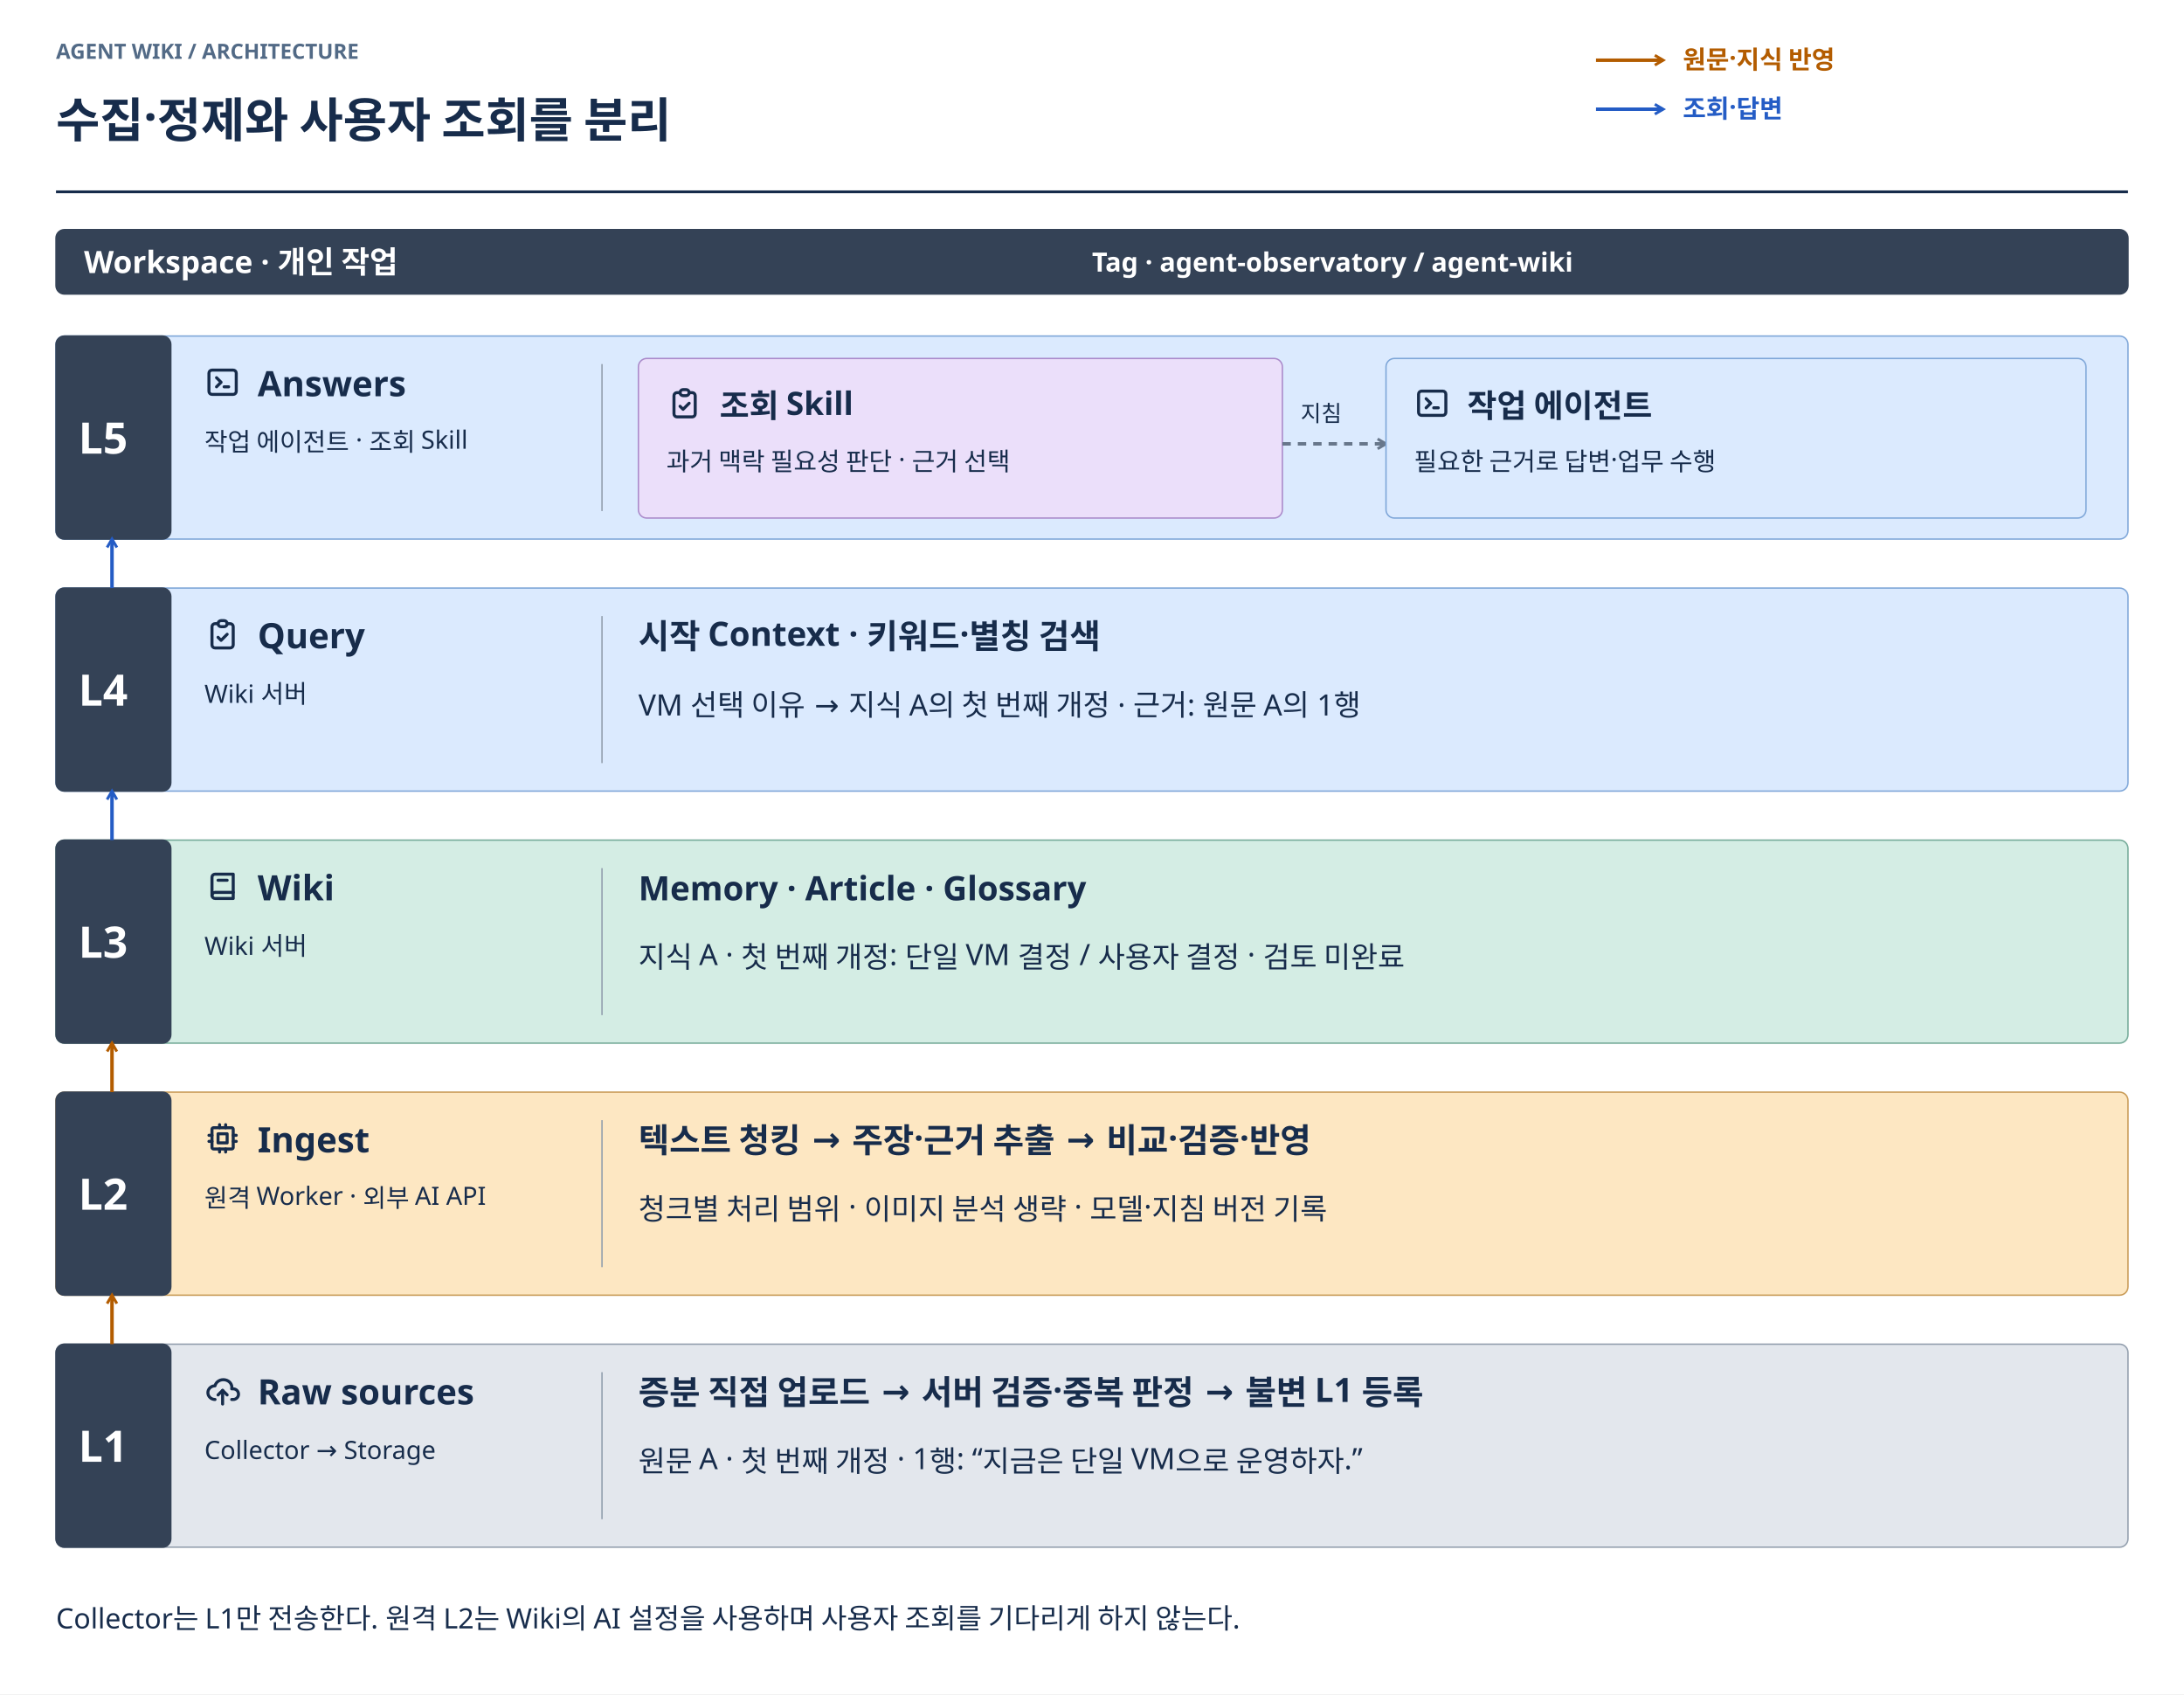
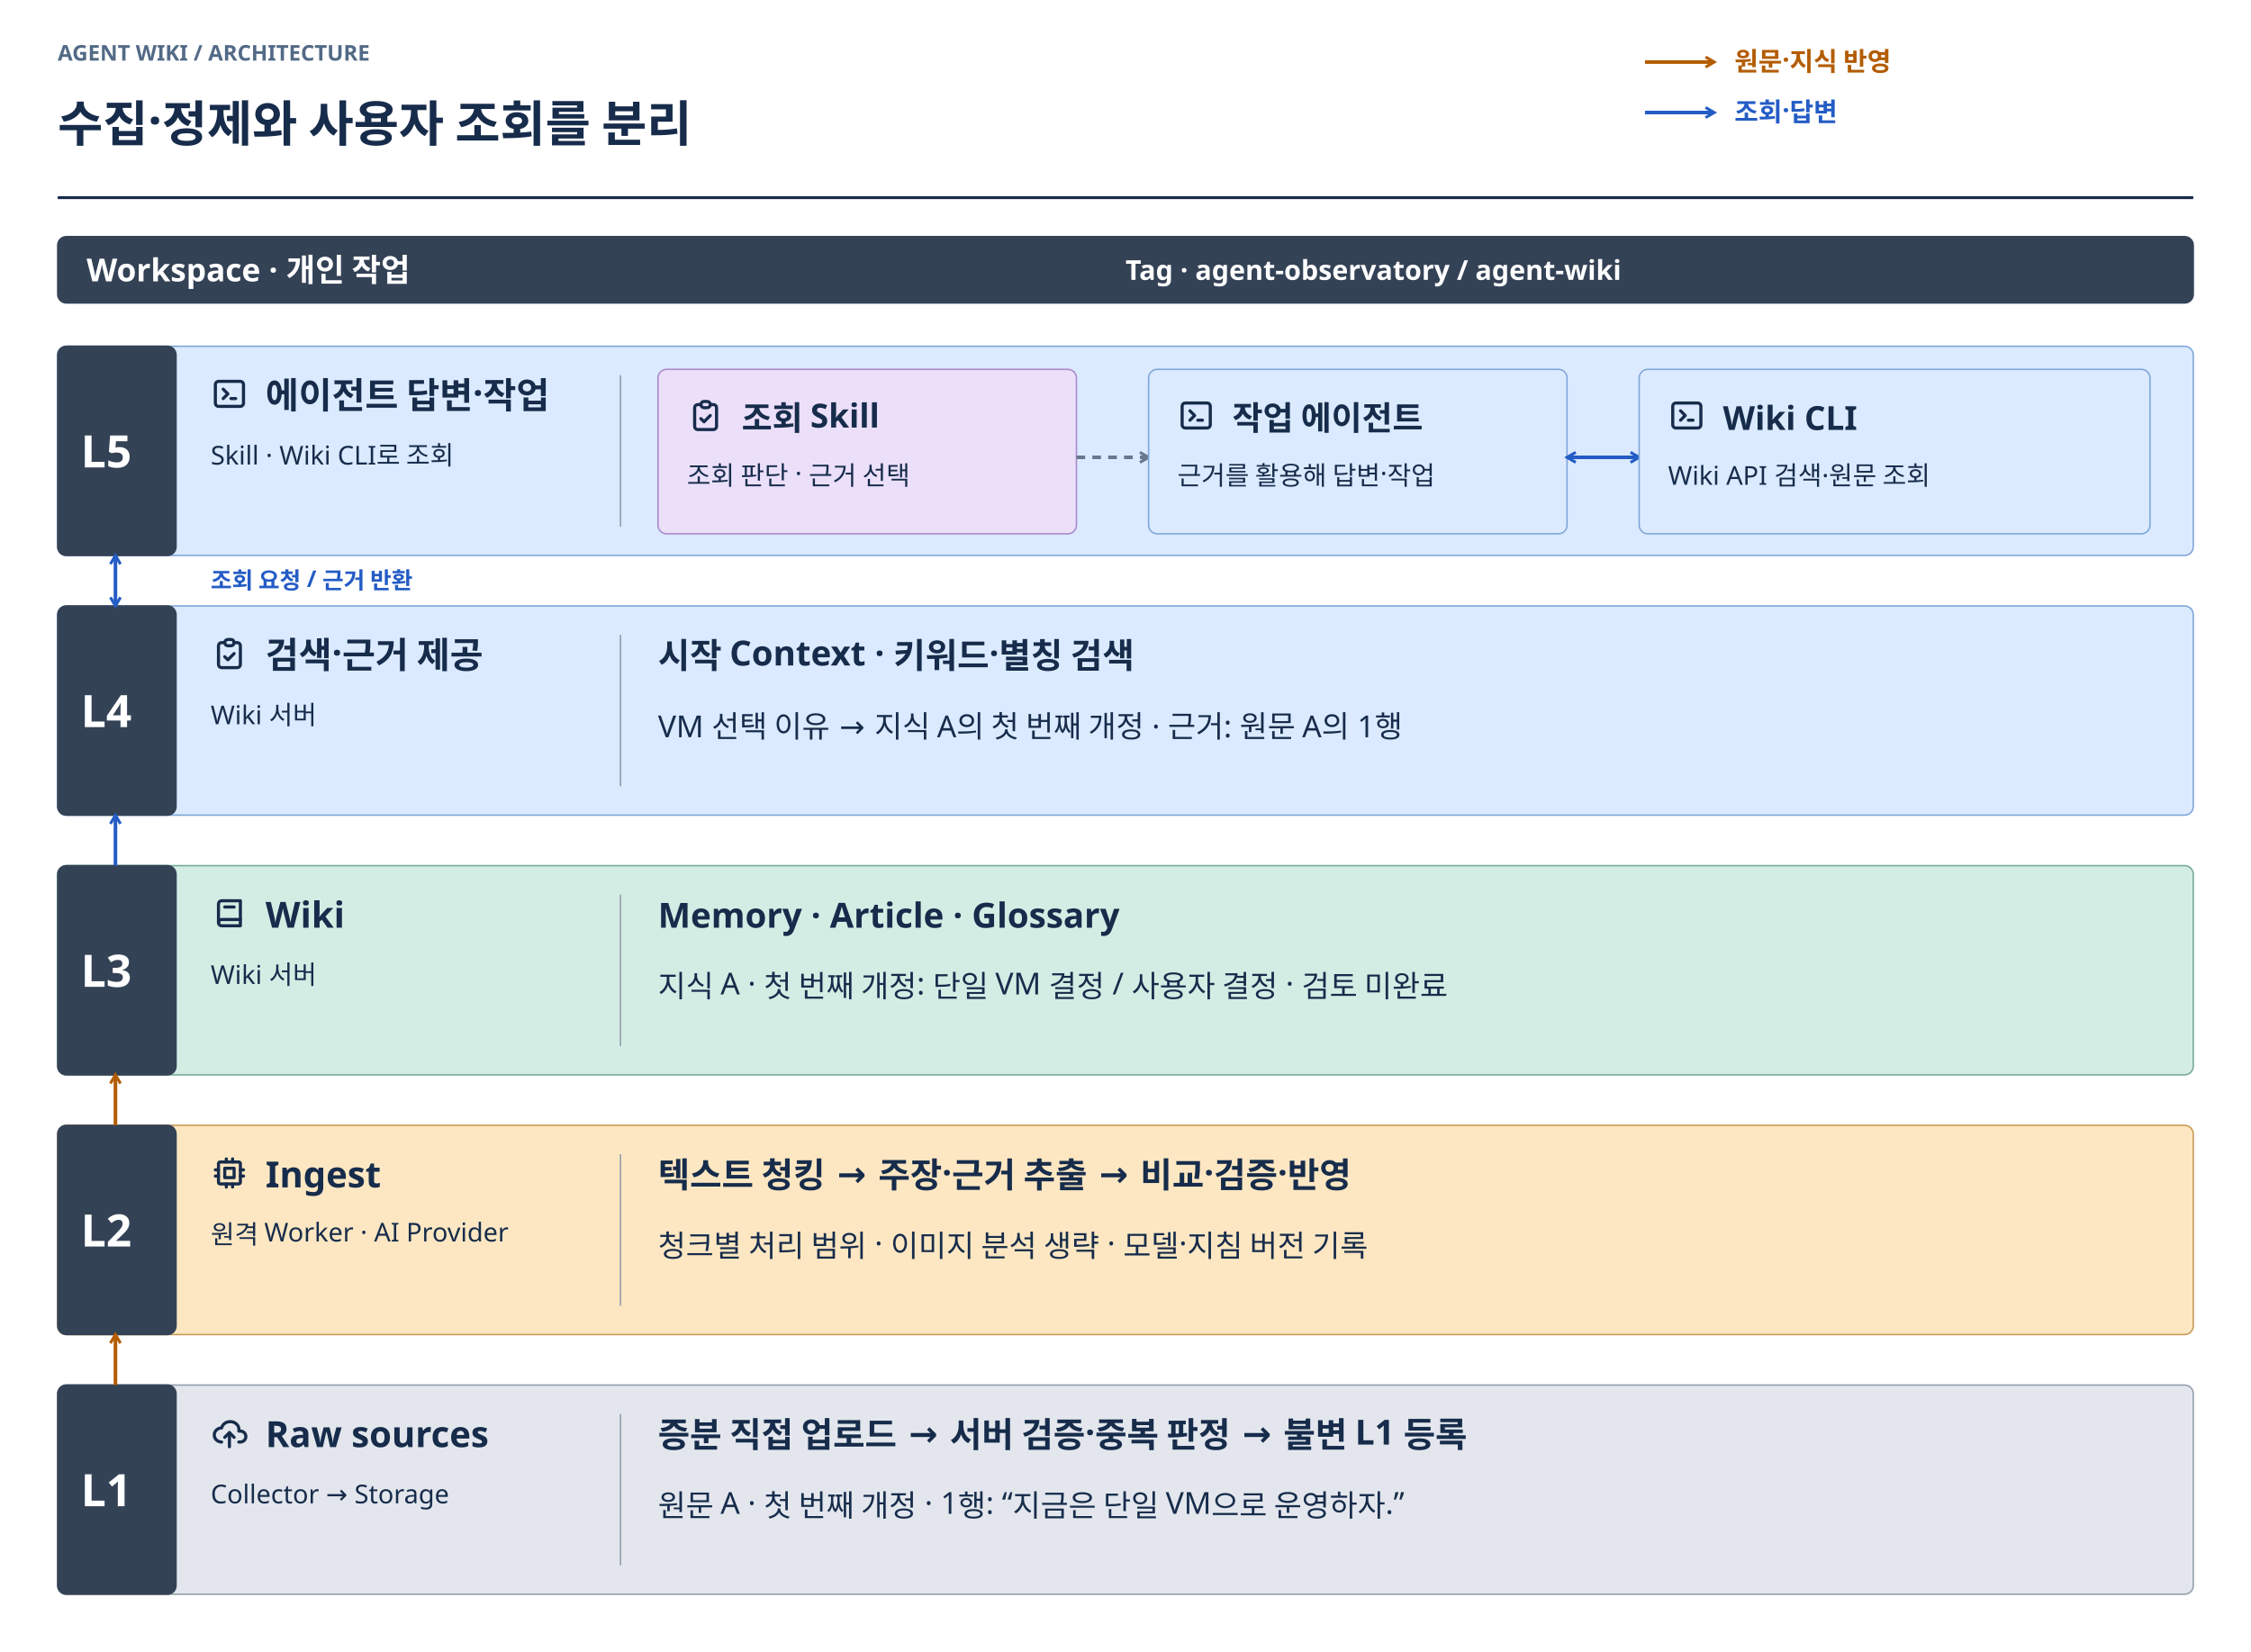
- <svg xmlns="http://www.w3.org/2000/svg" width="1560" height="1210" viewBox="0 0 1560 1210" role="img" aria-labelledby="title desc">
+ <svg xmlns="http://www.w3.org/2000/svg" width="1560" height="1145" viewBox="0 0 1560 1145" role="img" aria-labelledby="title desc">
  <defs>
    <marker id="arrow-ingest" markerWidth="9" markerHeight="9" refX="7" refY="4.5" orient="auto-start-reverse" markerUnits="userSpaceOnUse">
      <path d="M1 1 L7 4.5 L1 8" fill="none" stroke="#B35C00" stroke-width="2" />
    </marker>
    <marker id="arrow-query" markerWidth="9" markerHeight="9" refX="7" refY="4.5" orient="auto-start-reverse" markerUnits="userSpaceOnUse">
      <path d="M1 1 L7 4.5 L1 8" fill="none" stroke="#245CC5" stroke-width="2" />
    </marker>
    <marker id="arrow-ops" markerWidth="9" markerHeight="9" refX="7" refY="4.5" orient="auto-start-reverse" markerUnits="userSpaceOnUse">
      <path d="M1 1 L7 4.5 L1 8" fill="none" stroke="#68778B" stroke-width="2" />
    </marker>
    <marker id="arrow-relation" markerWidth="9" markerHeight="9" refX="7" refY="4.5" orient="auto-start-reverse" markerUnits="userSpaceOnUse">
      <path d="M1 1 L7 4.5 L1 8" fill="none" stroke="#8054A3" stroke-width="2" />
    </marker>
  </defs>
  <g font-family="Noto Sans KR, sans-serif">
-     <rect width="1560" height="1210" fill="#FFFFFF" />
+     <rect width="1560" height="1145" fill="#FFFFFF" />
    <text x="40" y="42" font-size="15" font-weight="700" fill="#526A86">AGENT WIKI / ARCHITECTURE</text>
    <text x="40" y="98" font-size="34" font-weight="700" fill="#172C4B">수집·정제와 사용자 조회를 분리</text>
    <path d="M40 137 H1520" stroke="#172C4B" stroke-width="2" />
    <path d="M1140 43 H1188" fill="none" stroke="#B35C00" stroke-width="2.5" stroke-linejoin="round" marker-end="url(#arrow-ingest)" />
    <text x="1202" y="49" font-size="18" font-weight="700" fill="#B35C00">원문·지식 반영</text>
    <path d="M1140 78 H1188" fill="none" stroke="#245CC5" stroke-width="2.5" stroke-linejoin="round" marker-end="url(#arrow-query)" />
    <text x="1202" y="84" font-size="18" font-weight="700" fill="#245CC5">조회·답변</text>
    <rect x="40" y="164" width="1480" height="46" rx="6" fill="#344256" stroke="#344256" />
    <text x="60" y="195" font-size="22" font-weight="700" fill="#FFFFFF">Workspace · 개인 작업</text>
    <text x="780" y="194" font-size="19" font-weight="700" fill="#FFFFFF">Tag · agent-observatory / agent-wiki</text>
    <rect x="40" y="240" width="1480" height="145" rx="6" fill="#DBEAFE" stroke="#7EA6D8" />
    <rect x="40" y="240" width="82" height="145" rx="6" fill="#344256" stroke="#344256" />
    <text x="56" y="324" font-size="31" font-weight="700" fill="#FFFFFF">L5</text>
    <svg width="26" height="26" viewBox="0 0 24 24" fill="none" stroke="currentColor" stroke-width="2" stroke-linecap="round" stroke-linejoin="round" x="146" y="260" color="#172C4B">
      <path d="M8 9l3 3l-3 3" />
      <path d="M13 15l3 0" />
      <path d="M3 4m0 2a2 2 0 0 1 2 -2h14a2 2 0 0 1 2 2v12a2 2 0 0 1 -2 2h-14a2 2 0 0 1 -2 -2z" />
    </svg>
-     <text x="184" y="283" font-size="25" font-weight="700" fill="#172C4B">Answers</text>
-     <text x="146" y="322" font-size="18" font-weight="400" fill="#172C4B">작업 에이전트 · 조회 Skill</text>
+     <text x="184" y="283" font-size="25" font-weight="700" fill="#172C4B">에이전트 답변·작업</text>
+     <text x="146" y="322" font-size="18" font-weight="400" fill="#172C4B">Skill · Wiki CLI로 조회</text>
    <path d="M430 260 V365" stroke="#929EAD" />
-     <rect x="456" y="256" width="460" height="114" rx="6" fill="#EBDFFA" stroke="#AA8ACA" />
+     <rect x="456" y="256" width="290" height="114" rx="6" fill="#EBDFFA" stroke="#AA8ACA" />
    <svg width="26" height="26" viewBox="0 0 24 24" fill="none" stroke="currentColor" stroke-width="2" stroke-linecap="round" stroke-linejoin="round" x="476" y="275" color="#172C4B">
      <path d="M9 5h-2a2 2 0 0 0 -2 2v12a2 2 0 0 0 2 2h10a2 2 0 0 0 2 -2v-12a2 2 0 0 0 -2 -2h-2" />
      <path d="M9 3m0 2a2 2 0 0 1 2 -2h2a2 2 0 0 1 2 2v0a2 2 0 0 1 -2 2h-2a2 2 0 0 1 -2 -2z" />
      <path d="M9 14l2 2l4 -4" />
    </svg>
    <text x="514" y="298" font-size="23" font-weight="700" fill="#172C4B">조회 Skill</text>
-     <text x="476" y="336" font-size="18" font-weight="400" fill="#172C4B">과거 맥락 필요성 판단 · 근거 선택</text>
-     <path d="M916 317 H990" fill="none" stroke="#68778B" stroke-width="2.5" stroke-linejoin="round" stroke-dasharray="6 5" marker-end="url(#arrow-ops)" />
-     <text x="929" y="301" font-size="16" font-weight="400" fill="#172C4B">지침</text>
-     <rect x="990" y="256" width="500" height="114" rx="6" fill="#DBEAFE" stroke="#7EA6D8" />
-     <svg width="26" height="26" viewBox="0 0 24 24" fill="none" stroke="currentColor" stroke-width="2" stroke-linecap="round" stroke-linejoin="round" x="1010" y="275" color="#172C4B">
+     <text x="476" y="336" font-size="18" font-weight="400" fill="#172C4B">조회 판단 · 근거 선택</text>
+     <path d="M746 317 H796" fill="none" stroke="#68778B" stroke-width="2.5" stroke-linejoin="round" stroke-dasharray="6 5" marker-end="url(#arrow-ops)" />
+     <rect x="796" y="256" width="290" height="114" rx="6" fill="#DBEAFE" stroke="#7EA6D8" />
+     <svg width="26" height="26" viewBox="0 0 24 24" fill="none" stroke="currentColor" stroke-width="2" stroke-linecap="round" stroke-linejoin="round" x="816" y="275" color="#172C4B">
      <path d="M8 9l3 3l-3 3" />
      <path d="M13 15l3 0" />
      <path d="M3 4m0 2a2 2 0 0 1 2 -2h14a2 2 0 0 1 2 2v12a2 2 0 0 1 -2 2h-14a2 2 0 0 1 -2 -2z" />
    </svg>
-     <text x="1048" y="298" font-size="23" font-weight="700" fill="#172C4B">작업 에이전트</text>
-     <text x="1010" y="336" font-size="18" font-weight="400" fill="#172C4B">필요한 근거로 답변·업무 수행</text>
+     <text x="854" y="298" font-size="23" font-weight="700" fill="#172C4B">작업 에이전트</text>
+     <text x="816" y="336" font-size="18" font-weight="400" fill="#172C4B">근거를 활용해 답변·작업</text>
+     <path d="M1086 317 H1136" fill="none" stroke="#245CC5" stroke-width="2.5" stroke-linejoin="round" marker-end="url(#arrow-query)" marker-start="url(#arrow-query)" />
+     <rect x="1136" y="256" width="354" height="114" rx="6" fill="#DBEAFE" stroke="#7EA6D8" />
+     <svg width="26" height="26" viewBox="0 0 24 24" fill="none" stroke="currentColor" stroke-width="2" stroke-linecap="round" stroke-linejoin="round" x="1156" y="275" color="#172C4B">
+       <path d="M8 9l3 3l-3 3" />
+       <path d="M13 15l3 0" />
+       <path d="M3 4m0 2a2 2 0 0 1 2 -2h14a2 2 0 0 1 2 2v12a2 2 0 0 1 -2 2h-14a2 2 0 0 1 -2 -2z" />
+     </svg>
+     <text x="1194" y="298" font-size="23" font-weight="700" fill="#172C4B">Wiki CLI</text>
+     <text x="1156" y="336" font-size="18" font-weight="400" fill="#172C4B">Wiki API 검색·원문 조회</text>
    <rect x="40" y="420" width="1480" height="145" rx="6" fill="#DBEAFE" stroke="#7EA6D8" />
    <rect x="40" y="420" width="82" height="145" rx="6" fill="#344256" stroke="#344256" />
    <text x="56" y="504" font-size="31" font-weight="700" fill="#FFFFFF">L4</text>
    <svg width="26" height="26" viewBox="0 0 24 24" fill="none" stroke="currentColor" stroke-width="2" stroke-linecap="round" stroke-linejoin="round" x="146" y="440" color="#172C4B">
      <path d="M9 5h-2a2 2 0 0 0 -2 2v12a2 2 0 0 0 2 2h10a2 2 0 0 0 2 -2v-12a2 2 0 0 0 -2 -2h-2" />
      <path d="M9 3m0 2a2 2 0 0 1 2 -2h2a2 2 0 0 1 2 2v0a2 2 0 0 1 -2 2h-2a2 2 0 0 1 -2 -2z" />
      <path d="M9 14l2 2l4 -4" />
    </svg>
-     <text x="184" y="463" font-size="25" font-weight="700" fill="#172C4B">Query</text>
+     <text x="184" y="463" font-size="25" font-weight="700" fill="#172C4B">검색·근거 제공</text>
    <text x="146" y="502" font-size="18" font-weight="400" fill="#172C4B">Wiki 서버</text>
    <path d="M430 440 V545" stroke="#929EAD" />
    <text x="456" y="463" font-size="24" font-weight="700" fill="#172C4B">시작 Context · 키워드·별칭 검색</text>
    <text x="456" y="511" font-size="21" font-weight="400" fill="#172C4B">VM 선택 이유 → 지식 A의 첫 번째 개정 · 근거: 원문 A의 1행</text>
-     <path d="M80 420 V385" fill="none" stroke="#245CC5" stroke-width="2.5" stroke-linejoin="round" marker-end="url(#arrow-query)" />
+     <path d="M80 420 V385" fill="none" stroke="#245CC5" stroke-width="2.5" stroke-linejoin="round" marker-end="url(#arrow-query)" marker-start="url(#arrow-query)" />
+     <text x="146" y="408" font-size="16" font-weight="700" fill="#245CC5">조회 요청 / 근거 반환</text>
    <rect x="40" y="600" width="1480" height="145" rx="6" fill="#D4EDE4" stroke="#74AA98" />
    <rect x="40" y="600" width="82" height="145" rx="6" fill="#344256" stroke="#344256" />
    <text x="56" y="684" font-size="31" font-weight="700" fill="#FFFFFF">L3</text>
    <svg width="26" height="26" viewBox="0 0 24 24" fill="none" stroke="currentColor" stroke-width="2" stroke-linecap="round" stroke-linejoin="round" x="146" y="620" color="#172C4B">
      <path d="M19 4v16h-12a2 2 0 0 1 -2 -2v-12a2 2 0 0 1 2 -2h12z" />
      <path d="M19 16h-12a2 2 0 0 0 -2 2" />
      <path d="M9 8h6" />
    </svg>
    <text x="184" y="643" font-size="25" font-weight="700" fill="#172C4B">Wiki</text>
    <text x="146" y="682" font-size="18" font-weight="400" fill="#172C4B">Wiki 서버</text>
    <path d="M430 620 V725" stroke="#929EAD" />
    <text x="456" y="643" font-size="24" font-weight="700" fill="#172C4B">Memory · Article · Glossary</text>
    <text x="456" y="691" font-size="21" font-weight="400" fill="#172C4B">지식 A · 첫 번째 개정: 단일 VM 결정 / 사용자 결정 · 검토 미완료</text>
    <path d="M80 600 V565" fill="none" stroke="#245CC5" stroke-width="2.5" stroke-linejoin="round" marker-end="url(#arrow-query)" />
    <rect x="40" y="780" width="1480" height="145" rx="6" fill="#FDE7C2" stroke="#C89A55" />
    <rect x="40" y="780" width="82" height="145" rx="6" fill="#344256" stroke="#344256" />
    <text x="56" y="864" font-size="31" font-weight="700" fill="#FFFFFF">L2</text>
    <svg width="26" height="26" viewBox="0 0 24 24" fill="none" stroke="currentColor" stroke-width="2" stroke-linecap="round" stroke-linejoin="round" x="146" y="800" color="#172C4B">
      <path d="M5 5m0 1a1 1 0 0 1 1 -1h12a1 1 0 0 1 1 1v12a1 1 0 0 1 -1 1h-12a1 1 0 0 1 -1 -1z" />
      <path d="M9 9h6v6h-6z" />
      <path d="M3 10h2" />
      <path d="M3 14h2" />
      <path d="M10 3v2" />
      <path d="M14 3v2" />
      <path d="M21 10h-2" />
      <path d="M21 14h-2" />
      <path d="M14 21v-2" />
      <path d="M10 21v-2" />
    </svg>
    <text x="184" y="823" font-size="25" font-weight="700" fill="#172C4B">Ingest</text>
-     <text x="146" y="862" font-size="18" font-weight="400" fill="#172C4B">원격 Worker · 외부 AI API</text>
+     <text x="146" y="862" font-size="18" font-weight="400" fill="#172C4B">원격 Worker · AI Provider</text>
    <path d="M430 800 V905" stroke="#929EAD" />
    <text x="456" y="823" font-size="24" font-weight="700" fill="#172C4B">텍스트 청킹 → 주장·근거 추출 → 비교·검증·반영</text>
    <text x="456" y="871" font-size="21" font-weight="400" fill="#172C4B">청크별 처리 범위 · 이미지 분석 생략 · 모델·지침 버전 기록</text>
    <path d="M80 780 V745" fill="none" stroke="#B35C00" stroke-width="2.5" stroke-linejoin="round" marker-end="url(#arrow-ingest)" />
    <rect x="40" y="960" width="1480" height="145" rx="6" fill="#E3E7ED" stroke="#929EAD" />
    <rect x="40" y="960" width="82" height="145" rx="6" fill="#344256" stroke="#344256" />
    <text x="56" y="1044" font-size="31" font-weight="700" fill="#FFFFFF">L1</text>
    <svg width="26" height="26" viewBox="0 0 24 24" fill="none" stroke="currentColor" stroke-width="2" stroke-linecap="round" stroke-linejoin="round" x="146" y="980" color="#172C4B">
      <path d="M7 18a4.6 4.4 0 0 1 0 -9a5 4.5 0 0 1 11 2h1a3.5 3.5 0 0 1 0 7h-1" />
      <path d="M9 15l3 -3l3 3" />
      <path d="M12 12l0 9" />
    </svg>
    <text x="184" y="1003" font-size="25" font-weight="700" fill="#172C4B">Raw sources</text>
    <text x="146" y="1042" font-size="18" font-weight="400" fill="#172C4B">Collector → Storage</text>
    <path d="M430 980 V1085" stroke="#929EAD" />
    <text x="456" y="1003" font-size="24" font-weight="700" fill="#172C4B">증분 직접 업로드 → 서버 검증·중복 판정 → 불변 L1 등록</text>
    <text x="456" y="1051" font-size="21" font-weight="400" fill="#172C4B">원문 A · 첫 번째 개정 · 1행: “지금은 단일 VM으로 운영하자.”</text>
    <path d="M80 960 V925" fill="none" stroke="#B35C00" stroke-width="2.5" stroke-linejoin="round" marker-end="url(#arrow-ingest)" />
-     <text x="40" y="1163" font-size="20" font-weight="400" fill="#172C4B">Collector는 L1만 전송한다. 원격 L2는 Wiki의 AI 설정을 사용하며 사용자 조회를 기다리게 하지 않는다.</text>
  </g>
</svg>
